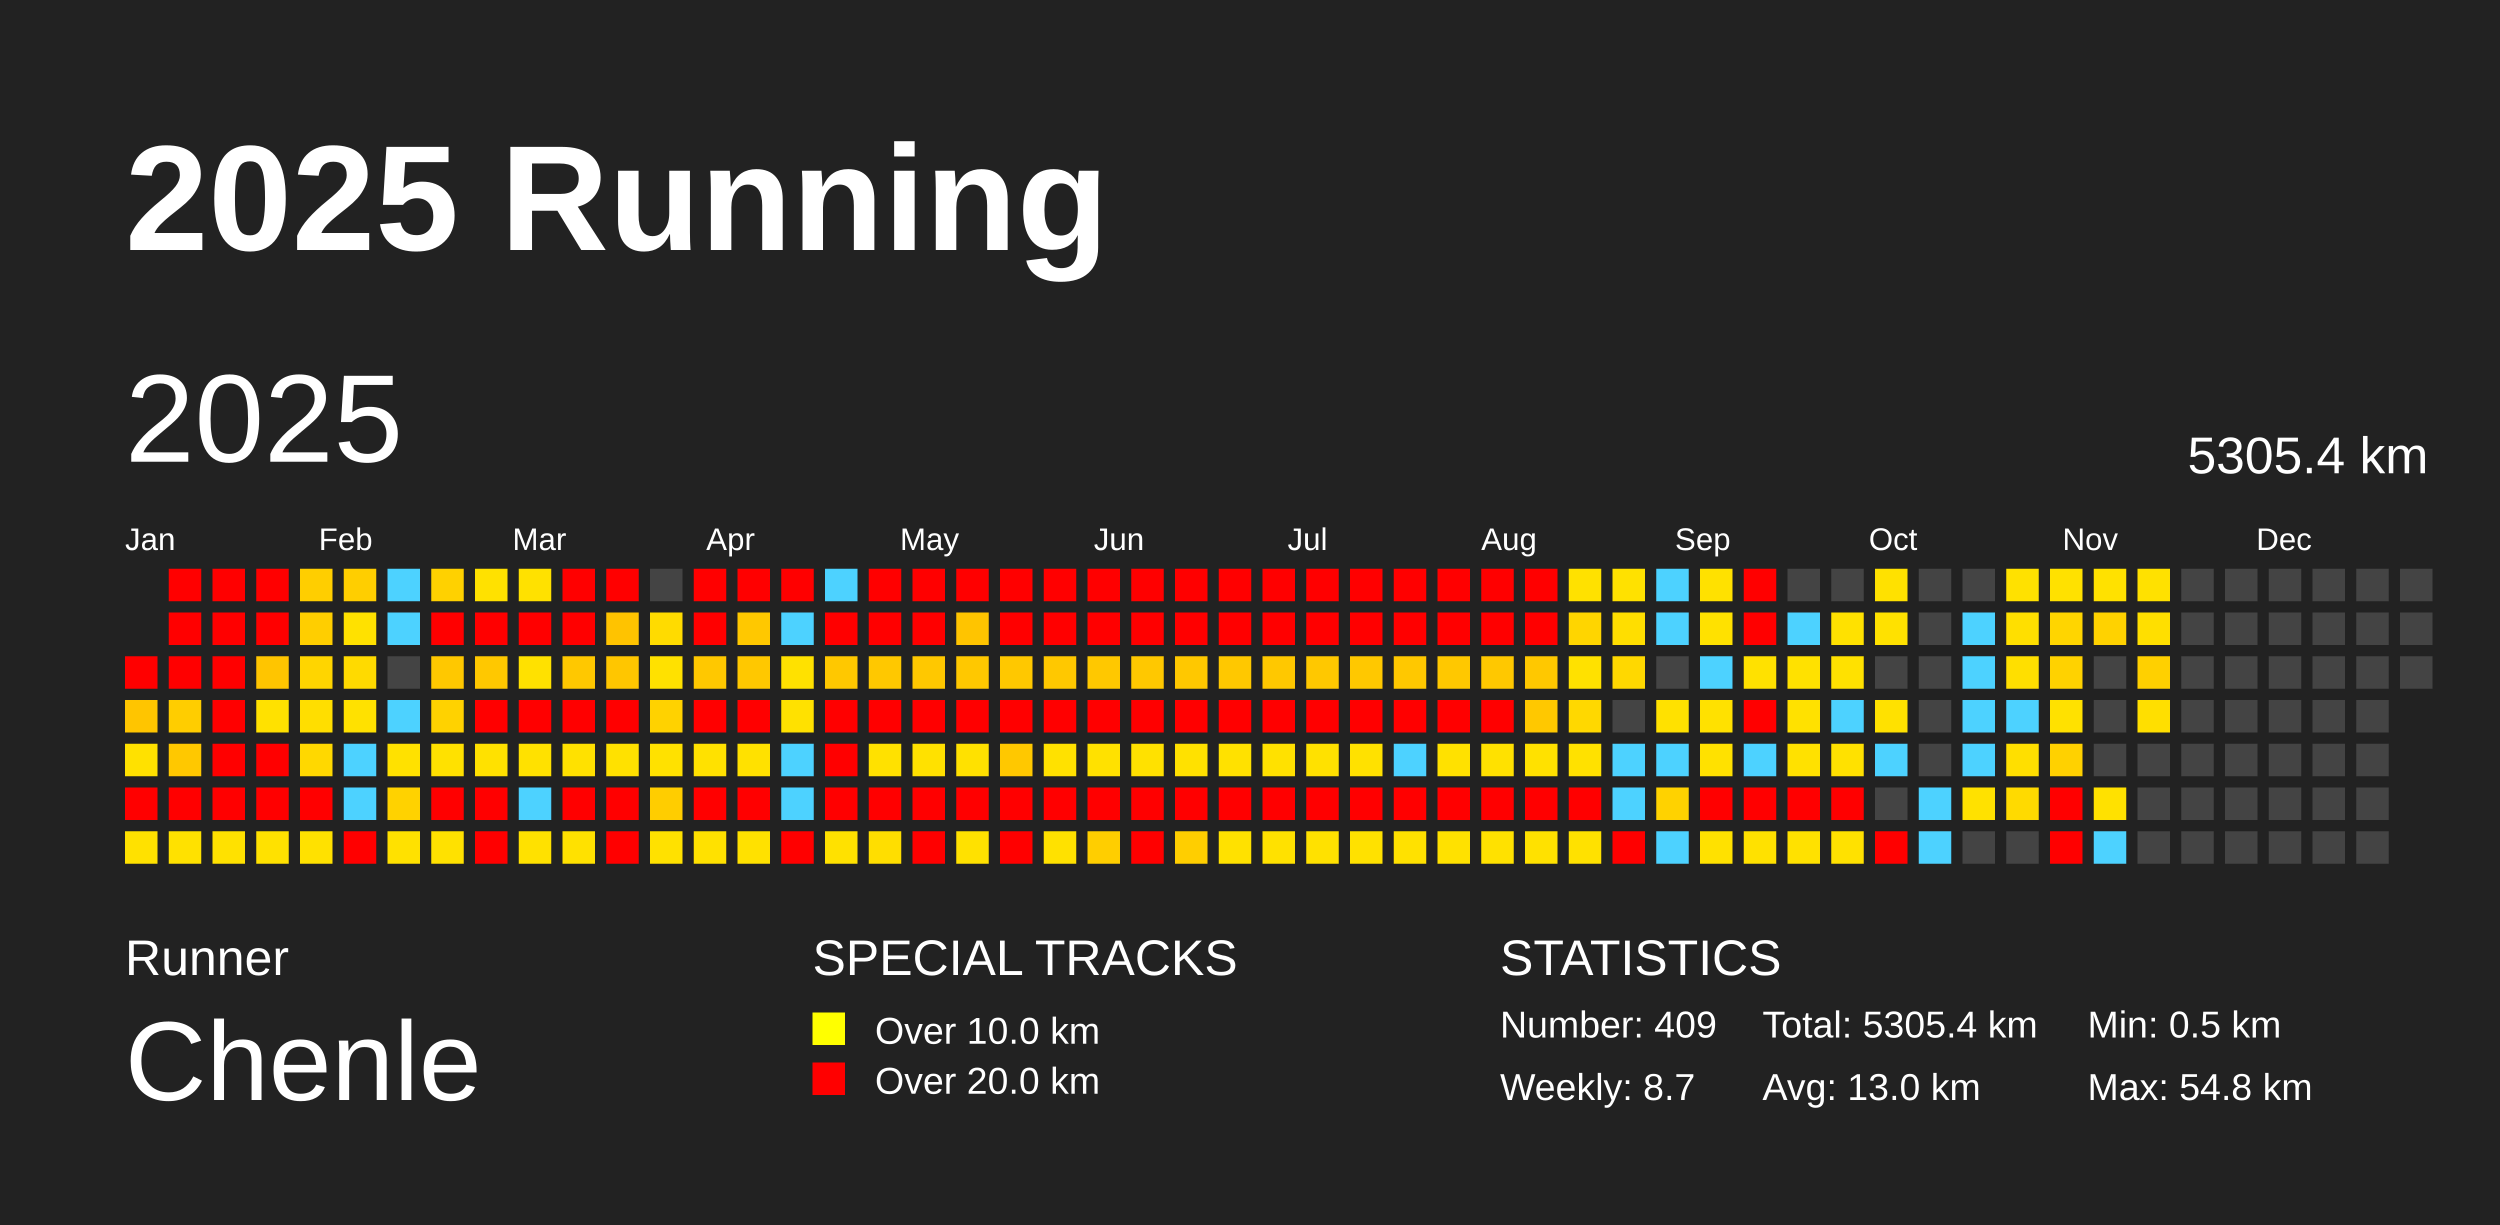
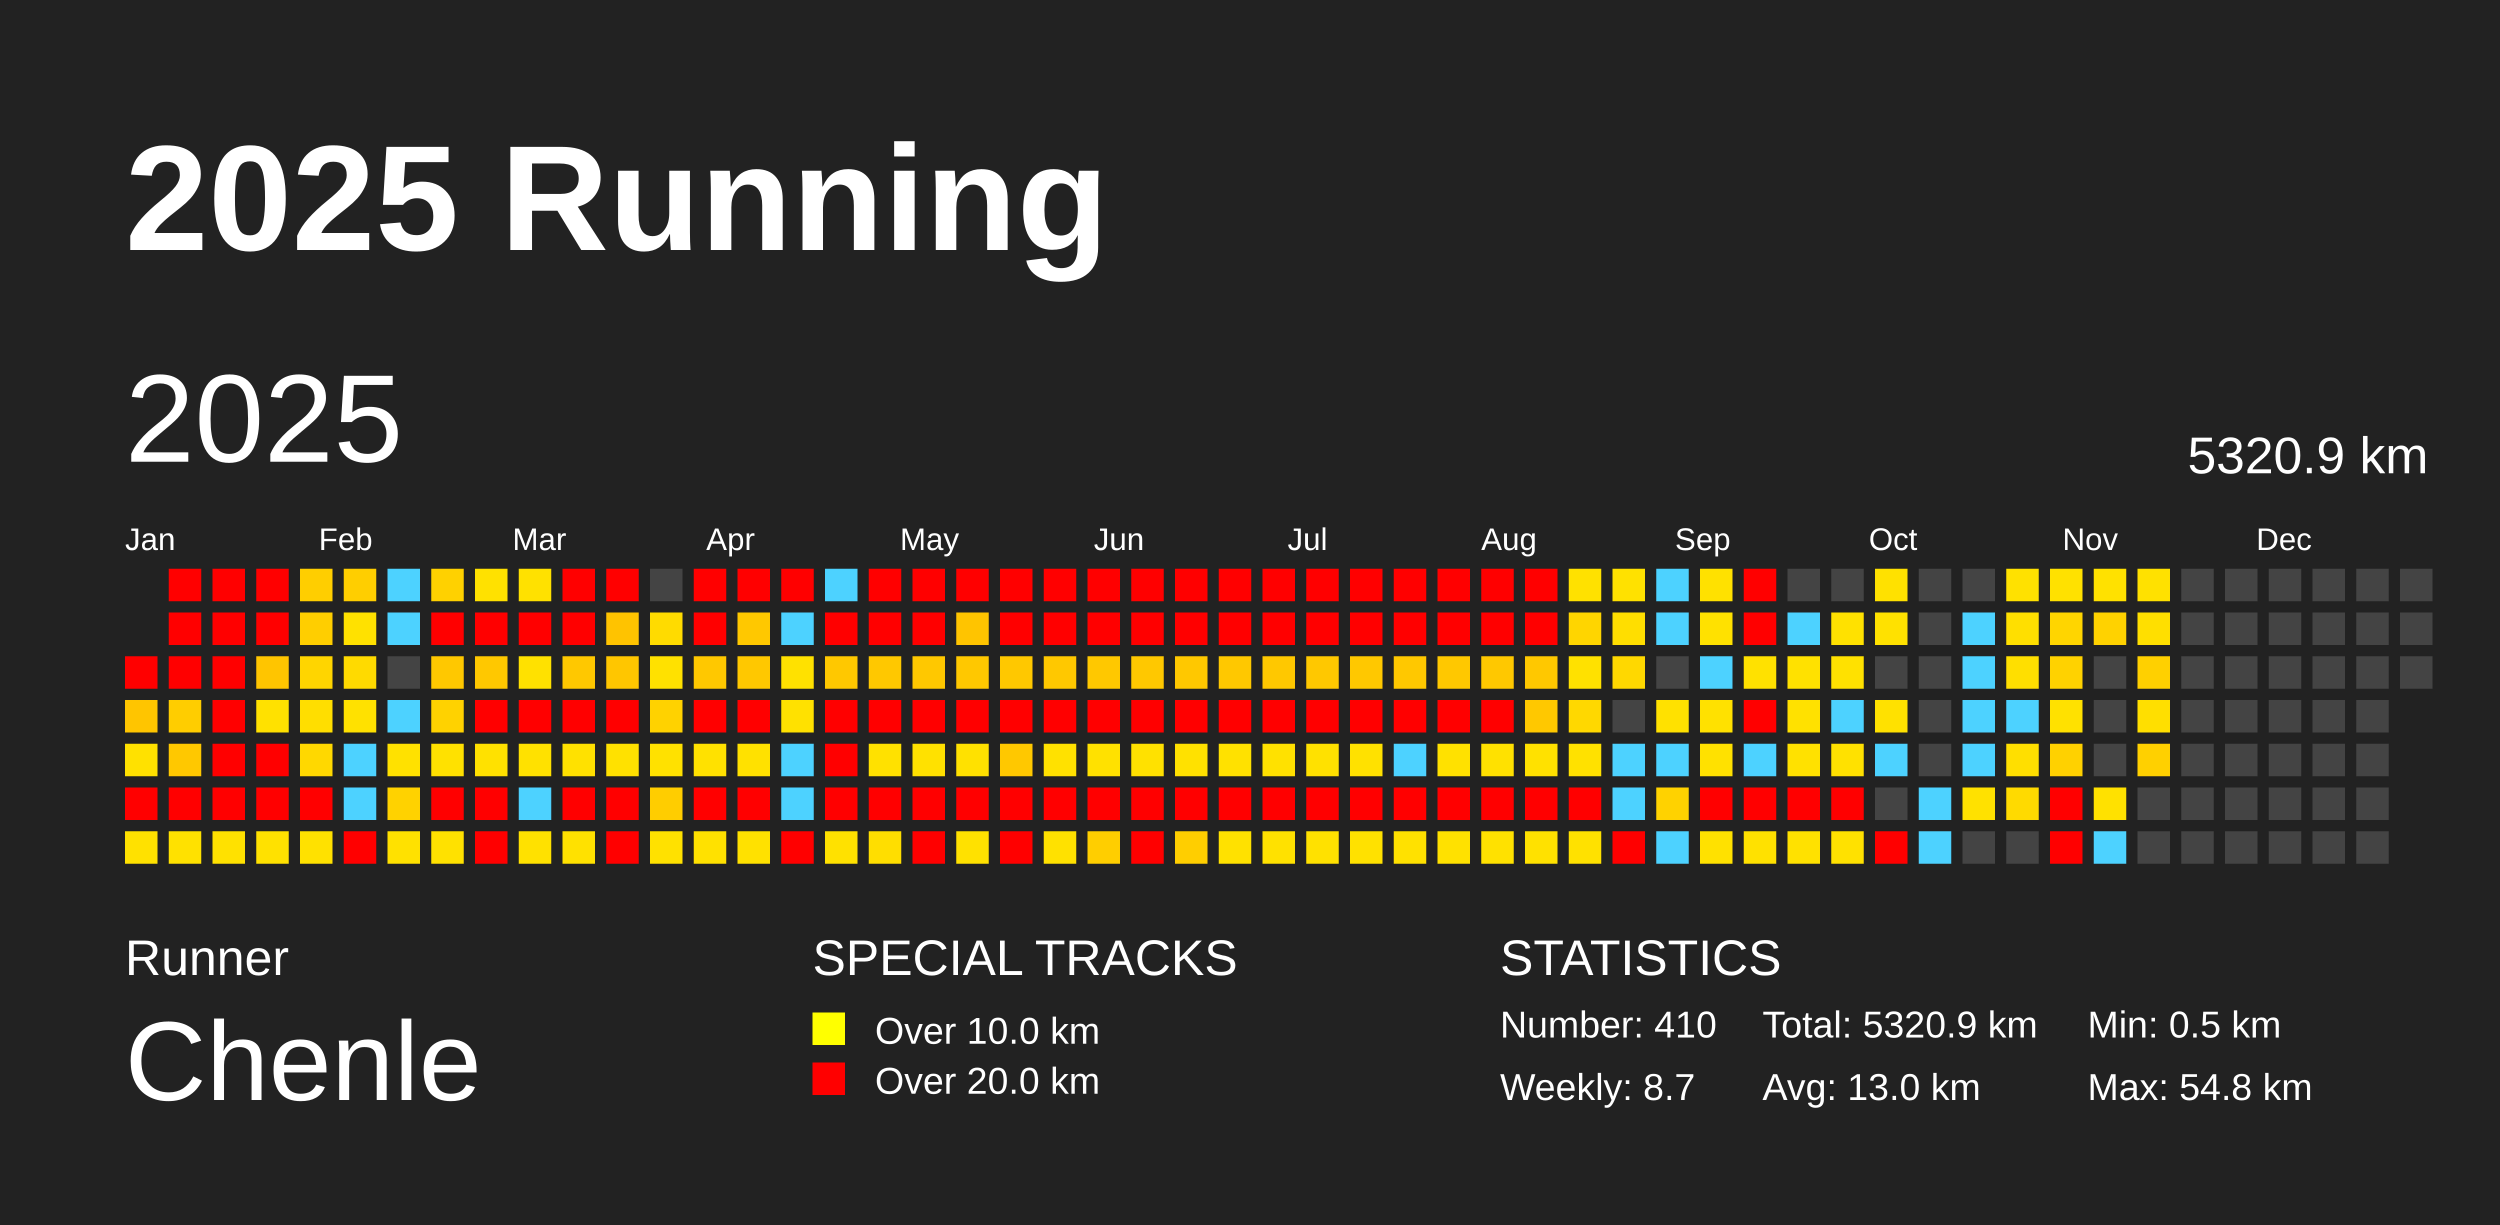
<svg xmlns="http://www.w3.org/2000/svg" baseProfile="full" height="98mm" version="1.1" viewBox="0,0,200,98" width="200mm">
  <defs />
  <rect fill="#222222" height="98" width="200" x="0" y="0" />
  <text fill="#FFFFFF" style="font-size:12px; font-family:Arial; font-weight:bold;" x="10" y="20">2025 Running</text>
  <text fill="#FFFFFF" style="font-size:4px; font-family:Arial" x="10" y="78">Runner</text>
  <text fill="#FFFFFF" style="font-size:9px; font-family:Arial" x="10" y="88">Chenle</text>
  <text fill="#FFFFFF" style="font-size:4px; font-family:Arial" x="65" y="78">SPECIAL TRACKS</text>
  <rect fill="yellow" height="2.6" width="2.6" x="65" y="81" />
  <text fill="#FFFFFF" style="font-size:3px; font-family:Arial" x="70" y="83.5">Over 10.0 km</text>
  <rect fill="red" height="2.6" width="2.6" x="65" y="85" />
  <text fill="#FFFFFF" style="font-size:3px; font-family:Arial" x="70" y="87.5">Over 20.0 km</text>
  <text fill="#FFFFFF" style="font-size:4px; font-family:Arial" x="120" y="78">STATISTICS</text>
-   <text fill="#FFFFFF" style="font-size:3px; font-family:Arial" x="120" y="83">Number: 409</text>
+   <text fill="#FFFFFF" style="font-size:3px; font-family:Arial" x="120" y="83">Number: 410</text>
  <text fill="#FFFFFF" style="font-size:3px; font-family:Arial" x="120" y="88">Weekly: 8.7</text>
-   <text fill="#FFFFFF" style="font-size:3px; font-family:Arial" x="141" y="83">Total: 5305.4 km</text>
+   <text fill="#FFFFFF" style="font-size:3px; font-family:Arial" x="141" y="83">Total: 5320.9 km</text>
  <text fill="#FFFFFF" style="font-size:3px; font-family:Arial" x="141" y="88">Avg: 13.0 km</text>
  <text fill="#FFFFFF" style="font-size:3px; font-family:Arial" x="167" y="83">Min: 0.5 km</text>
  <text fill="#FFFFFF" style="font-size:3px; font-family:Arial" x="167" y="88">Max: 54.8 km</text>
  <text dominant-baseline="hanging" fill="#FFFFFF" style="font-size:10.0px; font-family:Arial;" x="10" y="30">2025</text>
-   <text dominant-baseline="hanging" fill="#FFFFFF" style="font-size:4.125px; font-family:Arial;" x="175" y="35">5305.4 km</text>
+   <text dominant-baseline="hanging" fill="#FFFFFF" style="font-size:4.125px; font-family:Arial;" x="175" y="35">5320.9 km</text>
  <text fill="#FFFFFF" style="font-size:2.5px; font-family:Arial" x="10.0" y="44">Jan</text>
  <text fill="#FFFFFF" style="font-size:2.5px; font-family:Arial" x="25.5" y="44">Feb</text>
  <text fill="#FFFFFF" style="font-size:2.5px; font-family:Arial" x="41.0" y="44">Mar</text>
  <text fill="#FFFFFF" style="font-size:2.5px; font-family:Arial" x="56.5" y="44">Apr</text>
  <text fill="#FFFFFF" style="font-size:2.5px; font-family:Arial" x="72.0" y="44">May</text>
  <text fill="#FFFFFF" style="font-size:2.5px; font-family:Arial" x="87.5" y="44">Jun</text>
  <text fill="#FFFFFF" style="font-size:2.5px; font-family:Arial" x="103.0" y="44">Jul</text>
  <text fill="#FFFFFF" style="font-size:2.5px; font-family:Arial" x="118.5" y="44">Aug</text>
  <text fill="#FFFFFF" style="font-size:2.5px; font-family:Arial" x="134.0" y="44">Sep</text>
  <text fill="#FFFFFF" style="font-size:2.5px; font-family:Arial" x="149.5" y="44">Oct</text>
  <text fill="#FFFFFF" style="font-size:2.5px; font-family:Arial" x="165.0" y="44">Nov</text>
  <text fill="#FFFFFF" style="font-size:2.5px; font-family:Arial" x="180.5" y="44">Dec</text>
  <rect fill="red" height="2.6" width="2.6" x="10.0" y="52.5" />
  <rect fill="#ffc500" height="2.6" width="2.6" x="10.0" y="56.0" />
  <rect fill="#ffe100" height="2.6" width="2.6" x="10.0" y="59.5" />
  <rect fill="red" height="2.6" width="2.6" x="10.0" y="63.0" />
  <rect fill="#ffe100" height="2.6" width="2.6" x="10.0" y="66.5" />
  <rect fill="red" height="2.6" width="2.6" x="13.5" y="45.5" />
  <rect fill="red" height="2.6" width="2.6" x="13.5" y="49.0" />
  <rect fill="red" height="2.6" width="2.6" x="13.5" y="52.5" />
  <rect fill="#ffcd00" height="2.6" width="2.6" x="13.5" y="56.0" />
  <rect fill="#ffc800" height="2.6" width="2.6" x="13.5" y="59.5" />
  <rect fill="red" height="2.6" width="2.6" x="13.5" y="63.0" />
  <rect fill="#ffe100" height="2.6" width="2.6" x="13.5" y="66.5" />
  <rect fill="red" height="2.6" width="2.6" x="17.0" y="45.5" />
  <rect fill="red" height="2.6" width="2.6" x="17.0" y="49.0" />
  <rect fill="red" height="2.6" width="2.6" x="17.0" y="52.5" />
  <rect fill="red" height="2.6" width="2.6" x="17.0" y="56.0" />
  <rect fill="red" height="2.6" width="2.6" x="17.0" y="59.5" />
  <rect fill="red" height="2.6" width="2.6" x="17.0" y="63.0" />
  <rect fill="#ffe100" height="2.6" width="2.6" x="17.0" y="66.5" />
  <rect fill="red" height="2.6" width="2.6" x="20.5" y="45.5" />
  <rect fill="red" height="2.6" width="2.6" x="20.5" y="49.0" />
  <rect fill="#ffc500" height="2.6" width="2.6" x="20.5" y="52.5" />
  <rect fill="#ffe100" height="2.6" width="2.6" x="20.5" y="56.0" />
  <rect fill="red" height="2.6" width="2.6" x="20.5" y="59.5" />
  <rect fill="red" height="2.6" width="2.6" x="20.5" y="63.0" />
  <rect fill="#ffe100" height="2.6" width="2.6" x="20.5" y="66.5" />
  <rect fill="#ffce00" height="2.6" width="2.6" x="24.0" y="45.5" />
  <rect fill="#ffce00" height="2.6" width="2.6" x="24.0" y="49.0" />
  <rect fill="#ffd500" height="2.6" width="2.6" x="24.0" y="52.5" />
  <rect fill="#ffde00" height="2.6" width="2.6" x="24.0" y="56.0" />
  <rect fill="#ffd800" height="2.6" width="2.6" x="24.0" y="59.5" />
  <rect fill="red" height="2.6" width="2.6" x="24.0" y="63.0" />
  <rect fill="#ffe100" height="2.6" width="2.6" x="24.0" y="66.5" />
  <rect fill="#ffce00" height="2.6" width="2.6" x="27.5" y="45.5" />
  <rect fill="#ffe100" height="2.6" width="2.6" x="27.5" y="49.0" />
  <rect fill="#ffda00" height="2.6" width="2.6" x="27.5" y="52.5" />
  <rect fill="#ffe100" height="2.6" width="2.6" x="27.5" y="56.0" />
  <rect fill="#4dd2ff" height="2.6" width="2.6" x="27.5" y="59.5" />
  <rect fill="#4dd2ff" height="2.6" width="2.6" x="27.5" y="63.0" />
  <rect fill="red" height="2.6" width="2.6" x="27.5" y="66.5" />
  <rect fill="#4dd2ff" height="2.6" width="2.6" x="31.0" y="45.5" />
  <rect fill="#4dd2ff" height="2.6" width="2.6" x="31.0" y="49.0" />
  <rect fill="#444444" height="2.6" width="2.6" x="31.0" y="52.5" />
  <rect fill="#4dd2ff" height="2.6" width="2.6" x="31.0" y="56.0" />
  <rect fill="#ffe100" height="2.6" width="2.6" x="31.0" y="59.5" />
  <rect fill="#ffd200" height="2.6" width="2.6" x="31.0" y="63.0" />
  <rect fill="#ffe100" height="2.6" width="2.6" x="31.0" y="66.5" />
  <rect fill="#ffd100" height="2.6" width="2.6" x="34.5" y="45.5" />
  <rect fill="red" height="2.6" width="2.6" x="34.5" y="49.0" />
  <rect fill="#ffc800" height="2.6" width="2.6" x="34.5" y="52.5" />
  <rect fill="#ffd200" height="2.6" width="2.6" x="34.5" y="56.0" />
  <rect fill="#ffe100" height="2.6" width="2.6" x="34.5" y="59.5" />
  <rect fill="red" height="2.6" width="2.6" x="34.5" y="63.0" />
  <rect fill="#ffe100" height="2.6" width="2.6" x="34.5" y="66.5" />
  <rect fill="#ffe100" height="2.6" width="2.6" x="38.0" y="45.5" />
  <rect fill="red" height="2.6" width="2.6" x="38.0" y="49.0" />
  <rect fill="#ffc800" height="2.6" width="2.6" x="38.0" y="52.5" />
  <rect fill="red" height="2.6" width="2.6" x="38.0" y="56.0" />
  <rect fill="#ffe100" height="2.6" width="2.6" x="38.0" y="59.5" />
  <rect fill="red" height="2.6" width="2.6" x="38.0" y="63.0" />
  <rect fill="red" height="2.6" width="2.6" x="38.0" y="66.5" />
  <rect fill="#ffe100" height="2.6" width="2.6" x="41.5" y="45.5" />
  <rect fill="red" height="2.6" width="2.6" x="41.5" y="49.0" />
  <rect fill="#ffe100" height="2.6" width="2.6" x="41.5" y="52.5" />
  <rect fill="red" height="2.6" width="2.6" x="41.5" y="56.0" />
  <rect fill="#ffe100" height="2.6" width="2.6" x="41.5" y="59.5" />
  <rect fill="#4dd2ff" height="2.6" width="2.6" x="41.5" y="63.0" />
  <rect fill="#ffe100" height="2.6" width="2.6" x="41.5" y="66.5" />
  <rect fill="red" height="2.6" width="2.6" x="45.0" y="45.5" />
  <rect fill="red" height="2.6" width="2.6" x="45.0" y="49.0" />
  <rect fill="#ffc800" height="2.6" width="2.6" x="45.0" y="52.5" />
  <rect fill="red" height="2.6" width="2.6" x="45.0" y="56.0" />
  <rect fill="#ffe100" height="2.6" width="2.6" x="45.0" y="59.5" />
  <rect fill="red" height="2.6" width="2.6" x="45.0" y="63.0" />
  <rect fill="#ffe100" height="2.6" width="2.6" x="45.0" y="66.5" />
  <rect fill="red" height="2.6" width="2.6" x="48.5" y="45.5" />
  <rect fill="#ffc300" height="2.6" width="2.6" x="48.5" y="49.0" />
  <rect fill="#ffc600" height="2.6" width="2.6" x="48.5" y="52.5" />
  <rect fill="red" height="2.6" width="2.6" x="48.5" y="56.0" />
  <rect fill="#ffe100" height="2.6" width="2.6" x="48.5" y="59.5" />
  <rect fill="red" height="2.6" width="2.6" x="48.5" y="63.0" />
  <rect fill="red" height="2.6" width="2.6" x="48.5" y="66.5" />
  <rect fill="#444444" height="2.6" width="2.6" x="52.0" y="45.5" />
  <rect fill="#ffdb00" height="2.6" width="2.6" x="52.0" y="49.0" />
  <rect fill="#ffe100" height="2.6" width="2.6" x="52.0" y="52.5" />
  <rect fill="#ffd200" height="2.6" width="2.6" x="52.0" y="56.0" />
  <rect fill="#ffe100" height="2.6" width="2.6" x="52.0" y="59.5" />
  <rect fill="#ffcd00" height="2.6" width="2.6" x="52.0" y="63.0" />
  <rect fill="#ffe100" height="2.6" width="2.6" x="52.0" y="66.5" />
  <rect fill="red" height="2.6" width="2.6" x="55.5" y="45.5" />
  <rect fill="red" height="2.6" width="2.6" x="55.5" y="49.0" />
  <rect fill="#ffc800" height="2.6" width="2.6" x="55.5" y="52.5" />
  <rect fill="red" height="2.6" width="2.6" x="55.5" y="56.0" />
  <rect fill="#ffe100" height="2.6" width="2.6" x="55.5" y="59.5" />
  <rect fill="red" height="2.6" width="2.6" x="55.5" y="63.0" />
  <rect fill="#ffe100" height="2.6" width="2.6" x="55.5" y="66.5" />
  <rect fill="red" height="2.6" width="2.6" x="59.0" y="45.5" />
  <rect fill="#ffc800" height="2.6" width="2.6" x="59.0" y="49.0" />
  <rect fill="#ffc800" height="2.6" width="2.6" x="59.0" y="52.5" />
  <rect fill="red" height="2.6" width="2.6" x="59.0" y="56.0" />
  <rect fill="#ffe100" height="2.6" width="2.6" x="59.0" y="59.5" />
  <rect fill="red" height="2.6" width="2.6" x="59.0" y="63.0" />
  <rect fill="#ffe100" height="2.6" width="2.6" x="59.0" y="66.5" />
  <rect fill="red" height="2.6" width="2.6" x="62.5" y="45.5" />
  <rect fill="#4dd2ff" height="2.6" width="2.6" x="62.5" y="49.0" />
  <rect fill="#ffe100" height="2.6" width="2.6" x="62.5" y="52.5" />
  <rect fill="#ffe100" height="2.6" width="2.6" x="62.5" y="56.0" />
  <rect fill="#4dd2ff" height="2.6" width="2.6" x="62.5" y="59.5" />
  <rect fill="#4dd2ff" height="2.6" width="2.6" x="62.5" y="63.0" />
  <rect fill="red" height="2.6" width="2.6" x="62.5" y="66.5" />
  <rect fill="#4dd2ff" height="2.6" width="2.6" x="66.0" y="45.5" />
  <rect fill="red" height="2.6" width="2.6" x="66.0" y="49.0" />
  <rect fill="#ffc800" height="2.6" width="2.6" x="66.0" y="52.5" />
  <rect fill="red" height="2.6" width="2.6" x="66.0" y="56.0" />
  <rect fill="red" height="2.6" width="2.6" x="66.0" y="59.5" />
  <rect fill="red" height="2.6" width="2.6" x="66.0" y="63.0" />
  <rect fill="#ffe100" height="2.6" width="2.6" x="66.0" y="66.5" />
  <rect fill="red" height="2.6" width="2.6" x="69.5" y="45.5" />
  <rect fill="red" height="2.6" width="2.6" x="69.5" y="49.0" />
  <rect fill="#ffc800" height="2.6" width="2.6" x="69.5" y="52.5" />
  <rect fill="red" height="2.6" width="2.6" x="69.5" y="56.0" />
  <rect fill="#ffe100" height="2.6" width="2.6" x="69.5" y="59.5" />
  <rect fill="red" height="2.6" width="2.6" x="69.5" y="63.0" />
  <rect fill="#ffde00" height="2.6" width="2.6" x="69.5" y="66.5" />
  <rect fill="red" height="2.6" width="2.6" x="73.0" y="45.5" />
  <rect fill="red" height="2.6" width="2.6" x="73.0" y="49.0" />
  <rect fill="#ffc800" height="2.6" width="2.6" x="73.0" y="52.5" />
  <rect fill="red" height="2.6" width="2.6" x="73.0" y="56.0" />
  <rect fill="#ffe100" height="2.6" width="2.6" x="73.0" y="59.5" />
  <rect fill="red" height="2.6" width="2.6" x="73.0" y="63.0" />
  <rect fill="red" height="2.6" width="2.6" x="73.0" y="66.5" />
  <rect fill="red" height="2.6" width="2.6" x="76.5" y="45.5" />
  <rect fill="#ffc400" height="2.6" width="2.6" x="76.5" y="49.0" />
  <rect fill="#ffc800" height="2.6" width="2.6" x="76.5" y="52.5" />
  <rect fill="red" height="2.6" width="2.6" x="76.5" y="56.0" />
  <rect fill="#ffe100" height="2.6" width="2.6" x="76.5" y="59.5" />
  <rect fill="red" height="2.6" width="2.6" x="76.5" y="63.0" />
  <rect fill="#ffe100" height="2.6" width="2.6" x="76.5" y="66.5" />
  <rect fill="red" height="2.6" width="2.6" x="80.0" y="45.5" />
  <rect fill="red" height="2.6" width="2.6" x="80.0" y="49.0" />
  <rect fill="#ffc800" height="2.6" width="2.6" x="80.0" y="52.5" />
  <rect fill="red" height="2.6" width="2.6" x="80.0" y="56.0" />
  <rect fill="#ffc800" height="2.6" width="2.6" x="80.0" y="59.5" />
  <rect fill="red" height="2.6" width="2.6" x="80.0" y="63.0" />
  <rect fill="red" height="2.6" width="2.6" x="80.0" y="66.5" />
  <rect fill="red" height="2.6" width="2.6" x="83.5" y="45.5" />
  <rect fill="red" height="2.6" width="2.6" x="83.5" y="49.0" />
  <rect fill="#ffc800" height="2.6" width="2.6" x="83.5" y="52.5" />
  <rect fill="red" height="2.6" width="2.6" x="83.5" y="56.0" />
  <rect fill="#ffe100" height="2.6" width="2.6" x="83.5" y="59.5" />
  <rect fill="red" height="2.6" width="2.6" x="83.5" y="63.0" />
  <rect fill="#ffe100" height="2.6" width="2.6" x="83.5" y="66.5" />
  <rect fill="red" height="2.6" width="2.6" x="87.0" y="45.5" />
  <rect fill="red" height="2.6" width="2.6" x="87.0" y="49.0" />
  <rect fill="#ffc800" height="2.6" width="2.6" x="87.0" y="52.5" />
  <rect fill="red" height="2.6" width="2.6" x="87.0" y="56.0" />
  <rect fill="#ffe100" height="2.6" width="2.6" x="87.0" y="59.5" />
  <rect fill="red" height="2.6" width="2.6" x="87.0" y="63.0" />
  <rect fill="#ffce00" height="2.6" width="2.6" x="87.0" y="66.5" />
  <rect fill="red" height="2.6" width="2.6" x="90.5" y="45.5" />
  <rect fill="red" height="2.6" width="2.6" x="90.5" y="49.0" />
  <rect fill="#ffc800" height="2.6" width="2.6" x="90.5" y="52.5" />
  <rect fill="red" height="2.6" width="2.6" x="90.5" y="56.0" />
  <rect fill="#ffe100" height="2.6" width="2.6" x="90.5" y="59.5" />
  <rect fill="red" height="2.6" width="2.6" x="90.5" y="63.0" />
  <rect fill="red" height="2.6" width="2.6" x="90.5" y="66.5" />
  <rect fill="red" height="2.6" width="2.6" x="94.0" y="45.5" />
  <rect fill="red" height="2.6" width="2.6" x="94.0" y="49.0" />
  <rect fill="#ffc800" height="2.6" width="2.6" x="94.0" y="52.5" />
  <rect fill="red" height="2.6" width="2.6" x="94.0" y="56.0" />
  <rect fill="#ffe100" height="2.6" width="2.6" x="94.0" y="59.5" />
  <rect fill="red" height="2.6" width="2.6" x="94.0" y="63.0" />
  <rect fill="#ffce00" height="2.6" width="2.6" x="94.0" y="66.5" />
  <rect fill="red" height="2.6" width="2.6" x="97.5" y="45.5" />
  <rect fill="red" height="2.6" width="2.6" x="97.5" y="49.0" />
  <rect fill="#ffc800" height="2.6" width="2.6" x="97.5" y="52.5" />
  <rect fill="red" height="2.6" width="2.6" x="97.5" y="56.0" />
  <rect fill="#ffe100" height="2.6" width="2.6" x="97.5" y="59.5" />
  <rect fill="red" height="2.6" width="2.6" x="97.5" y="63.0" />
  <rect fill="#ffe100" height="2.6" width="2.6" x="97.5" y="66.5" />
  <rect fill="red" height="2.6" width="2.6" x="101.0" y="45.5" />
  <rect fill="red" height="2.6" width="2.6" x="101.0" y="49.0" />
  <rect fill="#ffc800" height="2.6" width="2.6" x="101.0" y="52.5" />
  <rect fill="red" height="2.6" width="2.6" x="101.0" y="56.0" />
  <rect fill="#ffe100" height="2.6" width="2.6" x="101.0" y="59.5" />
  <rect fill="red" height="2.6" width="2.6" x="101.0" y="63.0" />
  <rect fill="#ffe100" height="2.6" width="2.6" x="101.0" y="66.5" />
  <rect fill="red" height="2.6" width="2.6" x="104.5" y="45.5" />
  <rect fill="red" height="2.6" width="2.6" x="104.5" y="49.0" />
  <rect fill="#ffc800" height="2.6" width="2.6" x="104.5" y="52.5" />
  <rect fill="red" height="2.6" width="2.6" x="104.5" y="56.0" />
  <rect fill="#ffe100" height="2.6" width="2.6" x="104.5" y="59.5" />
  <rect fill="red" height="2.6" width="2.6" x="104.5" y="63.0" />
  <rect fill="#ffe100" height="2.6" width="2.6" x="104.5" y="66.5" />
  <rect fill="red" height="2.6" width="2.6" x="108.0" y="45.5" />
  <rect fill="red" height="2.6" width="2.6" x="108.0" y="49.0" />
  <rect fill="#ffc800" height="2.6" width="2.6" x="108.0" y="52.5" />
  <rect fill="red" height="2.6" width="2.6" x="108.0" y="56.0" />
  <rect fill="#ffe100" height="2.6" width="2.6" x="108.0" y="59.5" />
  <rect fill="red" height="2.6" width="2.6" x="108.0" y="63.0" />
  <rect fill="#ffe100" height="2.6" width="2.6" x="108.0" y="66.5" />
  <rect fill="red" height="2.6" width="2.6" x="111.5" y="45.5" />
  <rect fill="red" height="2.6" width="2.6" x="111.5" y="49.0" />
  <rect fill="#ffc800" height="2.6" width="2.6" x="111.5" y="52.5" />
  <rect fill="red" height="2.6" width="2.6" x="111.5" y="56.0" />
  <rect fill="#4dd2ff" height="2.6" width="2.6" x="111.5" y="59.5" />
  <rect fill="red" height="2.6" width="2.6" x="111.5" y="63.0" />
  <rect fill="#ffe100" height="2.6" width="2.6" x="111.5" y="66.5" />
  <rect fill="red" height="2.6" width="2.6" x="115.0" y="45.5" />
  <rect fill="red" height="2.6" width="2.6" x="115.0" y="49.0" />
  <rect fill="#ffc800" height="2.6" width="2.6" x="115.0" y="52.5" />
  <rect fill="red" height="2.6" width="2.6" x="115.0" y="56.0" />
  <rect fill="#ffe100" height="2.6" width="2.6" x="115.0" y="59.5" />
  <rect fill="red" height="2.6" width="2.6" x="115.0" y="63.0" />
  <rect fill="#ffe100" height="2.6" width="2.6" x="115.0" y="66.5" />
  <rect fill="red" height="2.6" width="2.6" x="118.5" y="45.5" />
  <rect fill="red" height="2.6" width="2.6" x="118.5" y="49.0" />
  <rect fill="#ffc800" height="2.6" width="2.6" x="118.5" y="52.5" />
  <rect fill="red" height="2.6" width="2.6" x="118.5" y="56.0" />
  <rect fill="#ffe100" height="2.6" width="2.6" x="118.5" y="59.5" />
  <rect fill="red" height="2.6" width="2.6" x="118.5" y="63.0" />
  <rect fill="#ffe100" height="2.6" width="2.6" x="118.5" y="66.5" />
  <rect fill="red" height="2.6" width="2.6" x="122.0" y="45.5" />
  <rect fill="red" height="2.6" width="2.6" x="122.0" y="49.0" />
  <rect fill="#ffc800" height="2.6" width="2.6" x="122.0" y="52.5" />
  <rect fill="#ffc800" height="2.6" width="2.6" x="122.0" y="56.0" />
  <rect fill="#ffe100" height="2.6" width="2.6" x="122.0" y="59.5" />
  <rect fill="red" height="2.6" width="2.6" x="122.0" y="63.0" />
  <rect fill="#ffe100" height="2.6" width="2.6" x="122.0" y="66.5" />
  <rect fill="#ffe100" height="2.6" width="2.6" x="125.5" y="45.5" />
  <rect fill="#ffd500" height="2.6" width="2.6" x="125.5" y="49.0" />
  <rect fill="#ffe100" height="2.6" width="2.6" x="125.5" y="52.5" />
  <rect fill="#ffd800" height="2.6" width="2.6" x="125.5" y="56.0" />
  <rect fill="#ffe100" height="2.6" width="2.6" x="125.5" y="59.5" />
  <rect fill="red" height="2.6" width="2.6" x="125.5" y="63.0" />
  <rect fill="#ffe100" height="2.6" width="2.6" x="125.5" y="66.5" />
  <rect fill="#ffe100" height="2.6" width="2.6" x="129.0" y="45.5" />
  <rect fill="#ffde00" height="2.6" width="2.6" x="129.0" y="49.0" />
  <rect fill="#ffd800" height="2.6" width="2.6" x="129.0" y="52.5" />
  <rect fill="#444444" height="2.6" width="2.6" x="129.0" y="56.0" />
  <rect fill="#4dd2ff" height="2.6" width="2.6" x="129.0" y="59.5" />
  <rect fill="#4dd2ff" height="2.6" width="2.6" x="129.0" y="63.0" />
  <rect fill="red" height="2.6" width="2.6" x="129.0" y="66.5" />
  <rect fill="#4dd2ff" height="2.6" width="2.6" x="132.5" y="45.5" />
  <rect fill="#4dd2ff" height="2.6" width="2.6" x="132.5" y="49.0" />
  <rect fill="#444444" height="2.6" width="2.6" x="132.5" y="52.5" />
  <rect fill="#ffe100" height="2.6" width="2.6" x="132.5" y="56.0" />
  <rect fill="#4dd2ff" height="2.6" width="2.6" x="132.5" y="59.5" />
  <rect fill="#ffd200" height="2.6" width="2.6" x="132.5" y="63.0" />
  <rect fill="#4dd2ff" height="2.6" width="2.6" x="132.5" y="66.5" />
  <rect fill="#ffe100" height="2.6" width="2.6" x="136.0" y="45.5" />
  <rect fill="#ffe100" height="2.6" width="2.6" x="136.0" y="49.0" />
  <rect fill="#4dd2ff" height="2.6" width="2.6" x="136.0" y="52.5" />
  <rect fill="#ffe100" height="2.6" width="2.6" x="136.0" y="56.0" />
  <rect fill="#ffe100" height="2.6" width="2.6" x="136.0" y="59.5" />
  <rect fill="red" height="2.6" width="2.6" x="136.0" y="63.0" />
  <rect fill="#ffe100" height="2.6" width="2.6" x="136.0" y="66.5" />
  <rect fill="red" height="2.6" width="2.6" x="139.5" y="45.5" />
  <rect fill="red" height="2.6" width="2.6" x="139.5" y="49.0" />
  <rect fill="#ffe100" height="2.6" width="2.6" x="139.5" y="52.5" />
  <rect fill="red" height="2.6" width="2.6" x="139.5" y="56.0" />
  <rect fill="#4dd2ff" height="2.6" width="2.6" x="139.5" y="59.5" />
  <rect fill="red" height="2.6" width="2.6" x="139.5" y="63.0" />
  <rect fill="#ffe100" height="2.6" width="2.6" x="139.5" y="66.5" />
  <rect fill="#444444" height="2.6" width="2.6" x="143.0" y="45.5" />
  <rect fill="#4dd2ff" height="2.6" width="2.6" x="143.0" y="49.0" />
  <rect fill="#ffe100" height="2.6" width="2.6" x="143.0" y="52.5" />
  <rect fill="#ffe100" height="2.6" width="2.6" x="143.0" y="56.0" />
  <rect fill="#ffe100" height="2.6" width="2.6" x="143.0" y="59.5" />
  <rect fill="red" height="2.6" width="2.6" x="143.0" y="63.0" />
  <rect fill="#ffe100" height="2.6" width="2.6" x="143.0" y="66.5" />
  <rect fill="#444444" height="2.6" width="2.6" x="146.5" y="45.5" />
  <rect fill="#ffe100" height="2.6" width="2.6" x="146.5" y="49.0" />
  <rect fill="#ffe100" height="2.6" width="2.6" x="146.5" y="52.5" />
  <rect fill="#4dd2ff" height="2.6" width="2.6" x="146.5" y="56.0" />
  <rect fill="#ffe100" height="2.6" width="2.6" x="146.5" y="59.5" />
  <rect fill="red" height="2.6" width="2.6" x="146.5" y="63.0" />
  <rect fill="#ffe100" height="2.6" width="2.6" x="146.5" y="66.5" />
  <rect fill="#ffe100" height="2.6" width="2.6" x="150.0" y="45.5" />
  <rect fill="#ffe100" height="2.6" width="2.6" x="150.0" y="49.0" />
  <rect fill="#444444" height="2.6" width="2.6" x="150.0" y="52.5" />
  <rect fill="#ffe100" height="2.6" width="2.6" x="150.0" y="56.0" />
  <rect fill="#4dd2ff" height="2.6" width="2.6" x="150.0" y="59.5" />
  <rect fill="#444444" height="2.6" width="2.6" x="150.0" y="63.0" />
  <rect fill="red" height="2.6" width="2.6" x="150.0" y="66.5" />
  <rect fill="#444444" height="2.6" width="2.6" x="153.5" y="45.5" />
  <rect fill="#444444" height="2.6" width="2.6" x="153.5" y="49.0" />
  <rect fill="#444444" height="2.6" width="2.6" x="153.5" y="52.5" />
  <rect fill="#444444" height="2.6" width="2.6" x="153.5" y="56.0" />
  <rect fill="#444444" height="2.6" width="2.6" x="153.5" y="59.5" />
  <rect fill="#4dd2ff" height="2.6" width="2.6" x="153.5" y="63.0" />
  <rect fill="#4dd2ff" height="2.6" width="2.6" x="153.5" y="66.5" />
  <rect fill="#444444" height="2.6" width="2.6" x="157.0" y="45.5" />
  <rect fill="#4dd2ff" height="2.6" width="2.6" x="157.0" y="49.0" />
  <rect fill="#4dd2ff" height="2.6" width="2.6" x="157.0" y="52.5" />
  <rect fill="#4dd2ff" height="2.6" width="2.6" x="157.0" y="56.0" />
  <rect fill="#4dd2ff" height="2.6" width="2.6" x="157.0" y="59.5" />
  <rect fill="#ffe100" height="2.6" width="2.6" x="157.0" y="63.0" />
  <rect fill="#444444" height="2.6" width="2.6" x="157.0" y="66.5" />
  <rect fill="#ffe100" height="2.6" width="2.6" x="160.5" y="45.5" />
  <rect fill="#ffdf00" height="2.6" width="2.6" x="160.5" y="49.0" />
  <rect fill="#ffdf00" height="2.6" width="2.6" x="160.5" y="52.5" />
  <rect fill="#4dd2ff" height="2.6" width="2.6" x="160.5" y="56.0" />
  <rect fill="#ffdf00" height="2.6" width="2.6" x="160.5" y="59.5" />
  <rect fill="#ffda00" height="2.6" width="2.6" x="160.5" y="63.0" />
  <rect fill="#444444" height="2.6" width="2.6" x="160.5" y="66.5" />
  <rect fill="#ffe100" height="2.6" width="2.6" x="164.0" y="45.5" />
  <rect fill="#ffd500" height="2.6" width="2.6" x="164.0" y="49.0" />
  <rect fill="#ffd200" height="2.6" width="2.6" x="164.0" y="52.5" />
  <rect fill="#ffe100" height="2.6" width="2.6" x="164.0" y="56.0" />
  <rect fill="#ffd100" height="2.6" width="2.6" x="164.0" y="59.5" />
  <rect fill="red" height="2.6" width="2.6" x="164.0" y="63.0" />
  <rect fill="red" height="2.6" width="2.6" x="164.0" y="66.5" />
  <rect fill="#ffe100" height="2.6" width="2.6" x="167.5" y="45.5" />
  <rect fill="#ffd200" height="2.6" width="2.6" x="167.5" y="49.0" />
  <rect fill="#444444" height="2.6" width="2.6" x="167.5" y="52.5" />
  <rect fill="#444444" height="2.6" width="2.6" x="167.5" y="56.0" />
  <rect fill="#444444" height="2.6" width="2.6" x="167.5" y="59.5" />
  <rect fill="#ffe100" height="2.6" width="2.6" x="167.5" y="63.0" />
  <rect fill="#4dd2ff" height="2.6" width="2.6" x="167.5" y="66.5" />
  <rect fill="#ffe100" height="2.6" width="2.6" x="171.0" y="45.5" />
  <rect fill="#ffdf00" height="2.6" width="2.6" x="171.0" y="49.0" />
  <rect fill="#ffd000" height="2.6" width="2.6" x="171.0" y="52.5" />
  <rect fill="#ffdf00" height="2.6" width="2.6" x="171.0" y="56.0" />
-   <rect fill="#444444" height="2.6" width="2.6" x="171.0" y="59.5" />
+   <rect fill="#ffd000" height="2.6" width="2.6" x="171.0" y="59.5" />
  <rect fill="#444444" height="2.6" width="2.6" x="171.0" y="63.0" />
  <rect fill="#444444" height="2.6" width="2.6" x="171.0" y="66.5" />
  <rect fill="#444444" height="2.6" width="2.6" x="174.5" y="45.5" />
  <rect fill="#444444" height="2.6" width="2.6" x="174.5" y="49.0" />
  <rect fill="#444444" height="2.6" width="2.6" x="174.5" y="52.5" />
  <rect fill="#444444" height="2.6" width="2.6" x="174.5" y="56.0" />
  <rect fill="#444444" height="2.6" width="2.6" x="174.5" y="59.5" />
  <rect fill="#444444" height="2.6" width="2.6" x="174.5" y="63.0" />
  <rect fill="#444444" height="2.6" width="2.6" x="174.5" y="66.5" />
  <rect fill="#444444" height="2.6" width="2.6" x="178.0" y="45.5" />
  <rect fill="#444444" height="2.6" width="2.6" x="178.0" y="49.0" />
  <rect fill="#444444" height="2.6" width="2.6" x="178.0" y="52.5" />
  <rect fill="#444444" height="2.6" width="2.6" x="178.0" y="56.0" />
  <rect fill="#444444" height="2.6" width="2.6" x="178.0" y="59.5" />
  <rect fill="#444444" height="2.6" width="2.6" x="178.0" y="63.0" />
  <rect fill="#444444" height="2.6" width="2.6" x="178.0" y="66.5" />
  <rect fill="#444444" height="2.6" width="2.6" x="181.5" y="45.5" />
  <rect fill="#444444" height="2.6" width="2.6" x="181.5" y="49.0" />
  <rect fill="#444444" height="2.6" width="2.6" x="181.5" y="52.5" />
  <rect fill="#444444" height="2.6" width="2.6" x="181.5" y="56.0" />
  <rect fill="#444444" height="2.6" width="2.6" x="181.5" y="59.5" />
  <rect fill="#444444" height="2.6" width="2.6" x="181.5" y="63.0" />
  <rect fill="#444444" height="2.6" width="2.6" x="181.5" y="66.5" />
  <rect fill="#444444" height="2.6" width="2.6" x="185.0" y="45.5" />
  <rect fill="#444444" height="2.6" width="2.6" x="185.0" y="49.0" />
  <rect fill="#444444" height="2.6" width="2.6" x="185.0" y="52.5" />
  <rect fill="#444444" height="2.6" width="2.6" x="185.0" y="56.0" />
  <rect fill="#444444" height="2.6" width="2.6" x="185.0" y="59.5" />
  <rect fill="#444444" height="2.6" width="2.6" x="185.0" y="63.0" />
  <rect fill="#444444" height="2.6" width="2.6" x="185.0" y="66.5" />
  <rect fill="#444444" height="2.6" width="2.6" x="188.5" y="45.5" />
  <rect fill="#444444" height="2.6" width="2.6" x="188.5" y="49.0" />
  <rect fill="#444444" height="2.6" width="2.6" x="188.5" y="52.5" />
  <rect fill="#444444" height="2.6" width="2.6" x="188.5" y="56.0" />
  <rect fill="#444444" height="2.6" width="2.6" x="188.5" y="59.5" />
  <rect fill="#444444" height="2.6" width="2.6" x="188.5" y="63.0" />
  <rect fill="#444444" height="2.6" width="2.6" x="188.5" y="66.5" />
  <rect fill="#444444" height="2.6" width="2.6" x="192.0" y="45.5" />
  <rect fill="#444444" height="2.6" width="2.6" x="192.0" y="49.0" />
  <rect fill="#444444" height="2.6" width="2.6" x="192.0" y="52.5" />
</svg>
